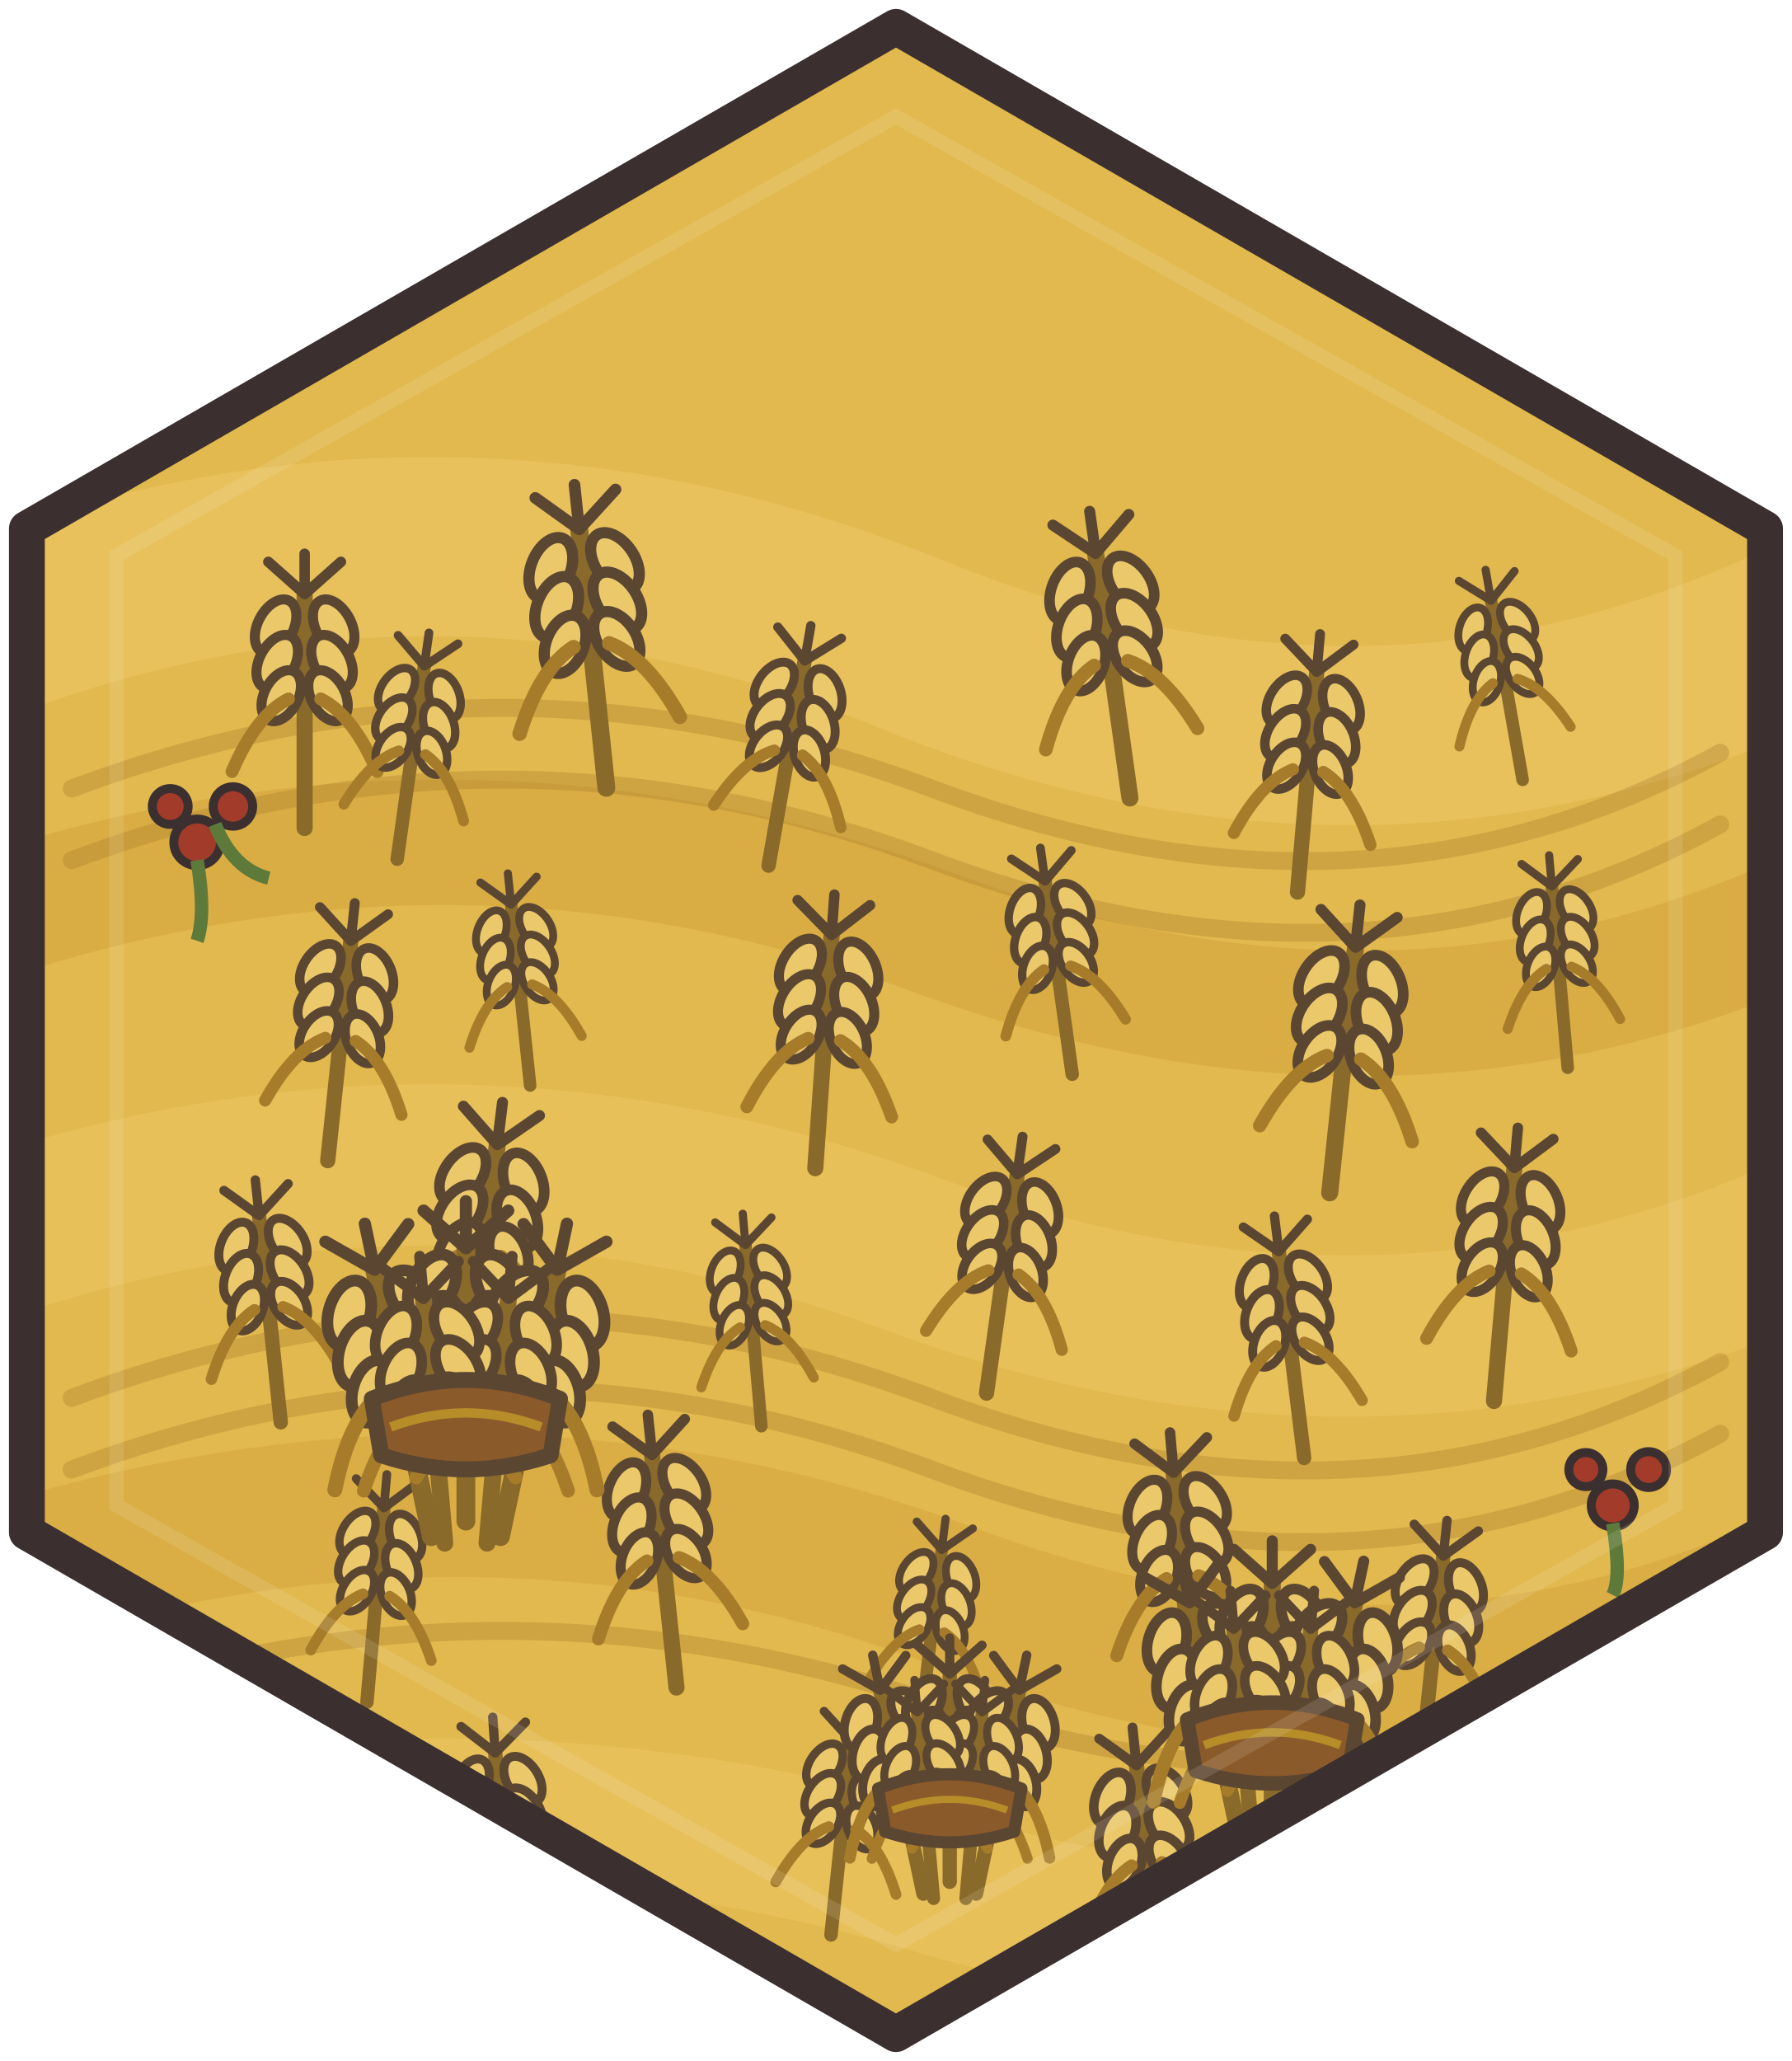
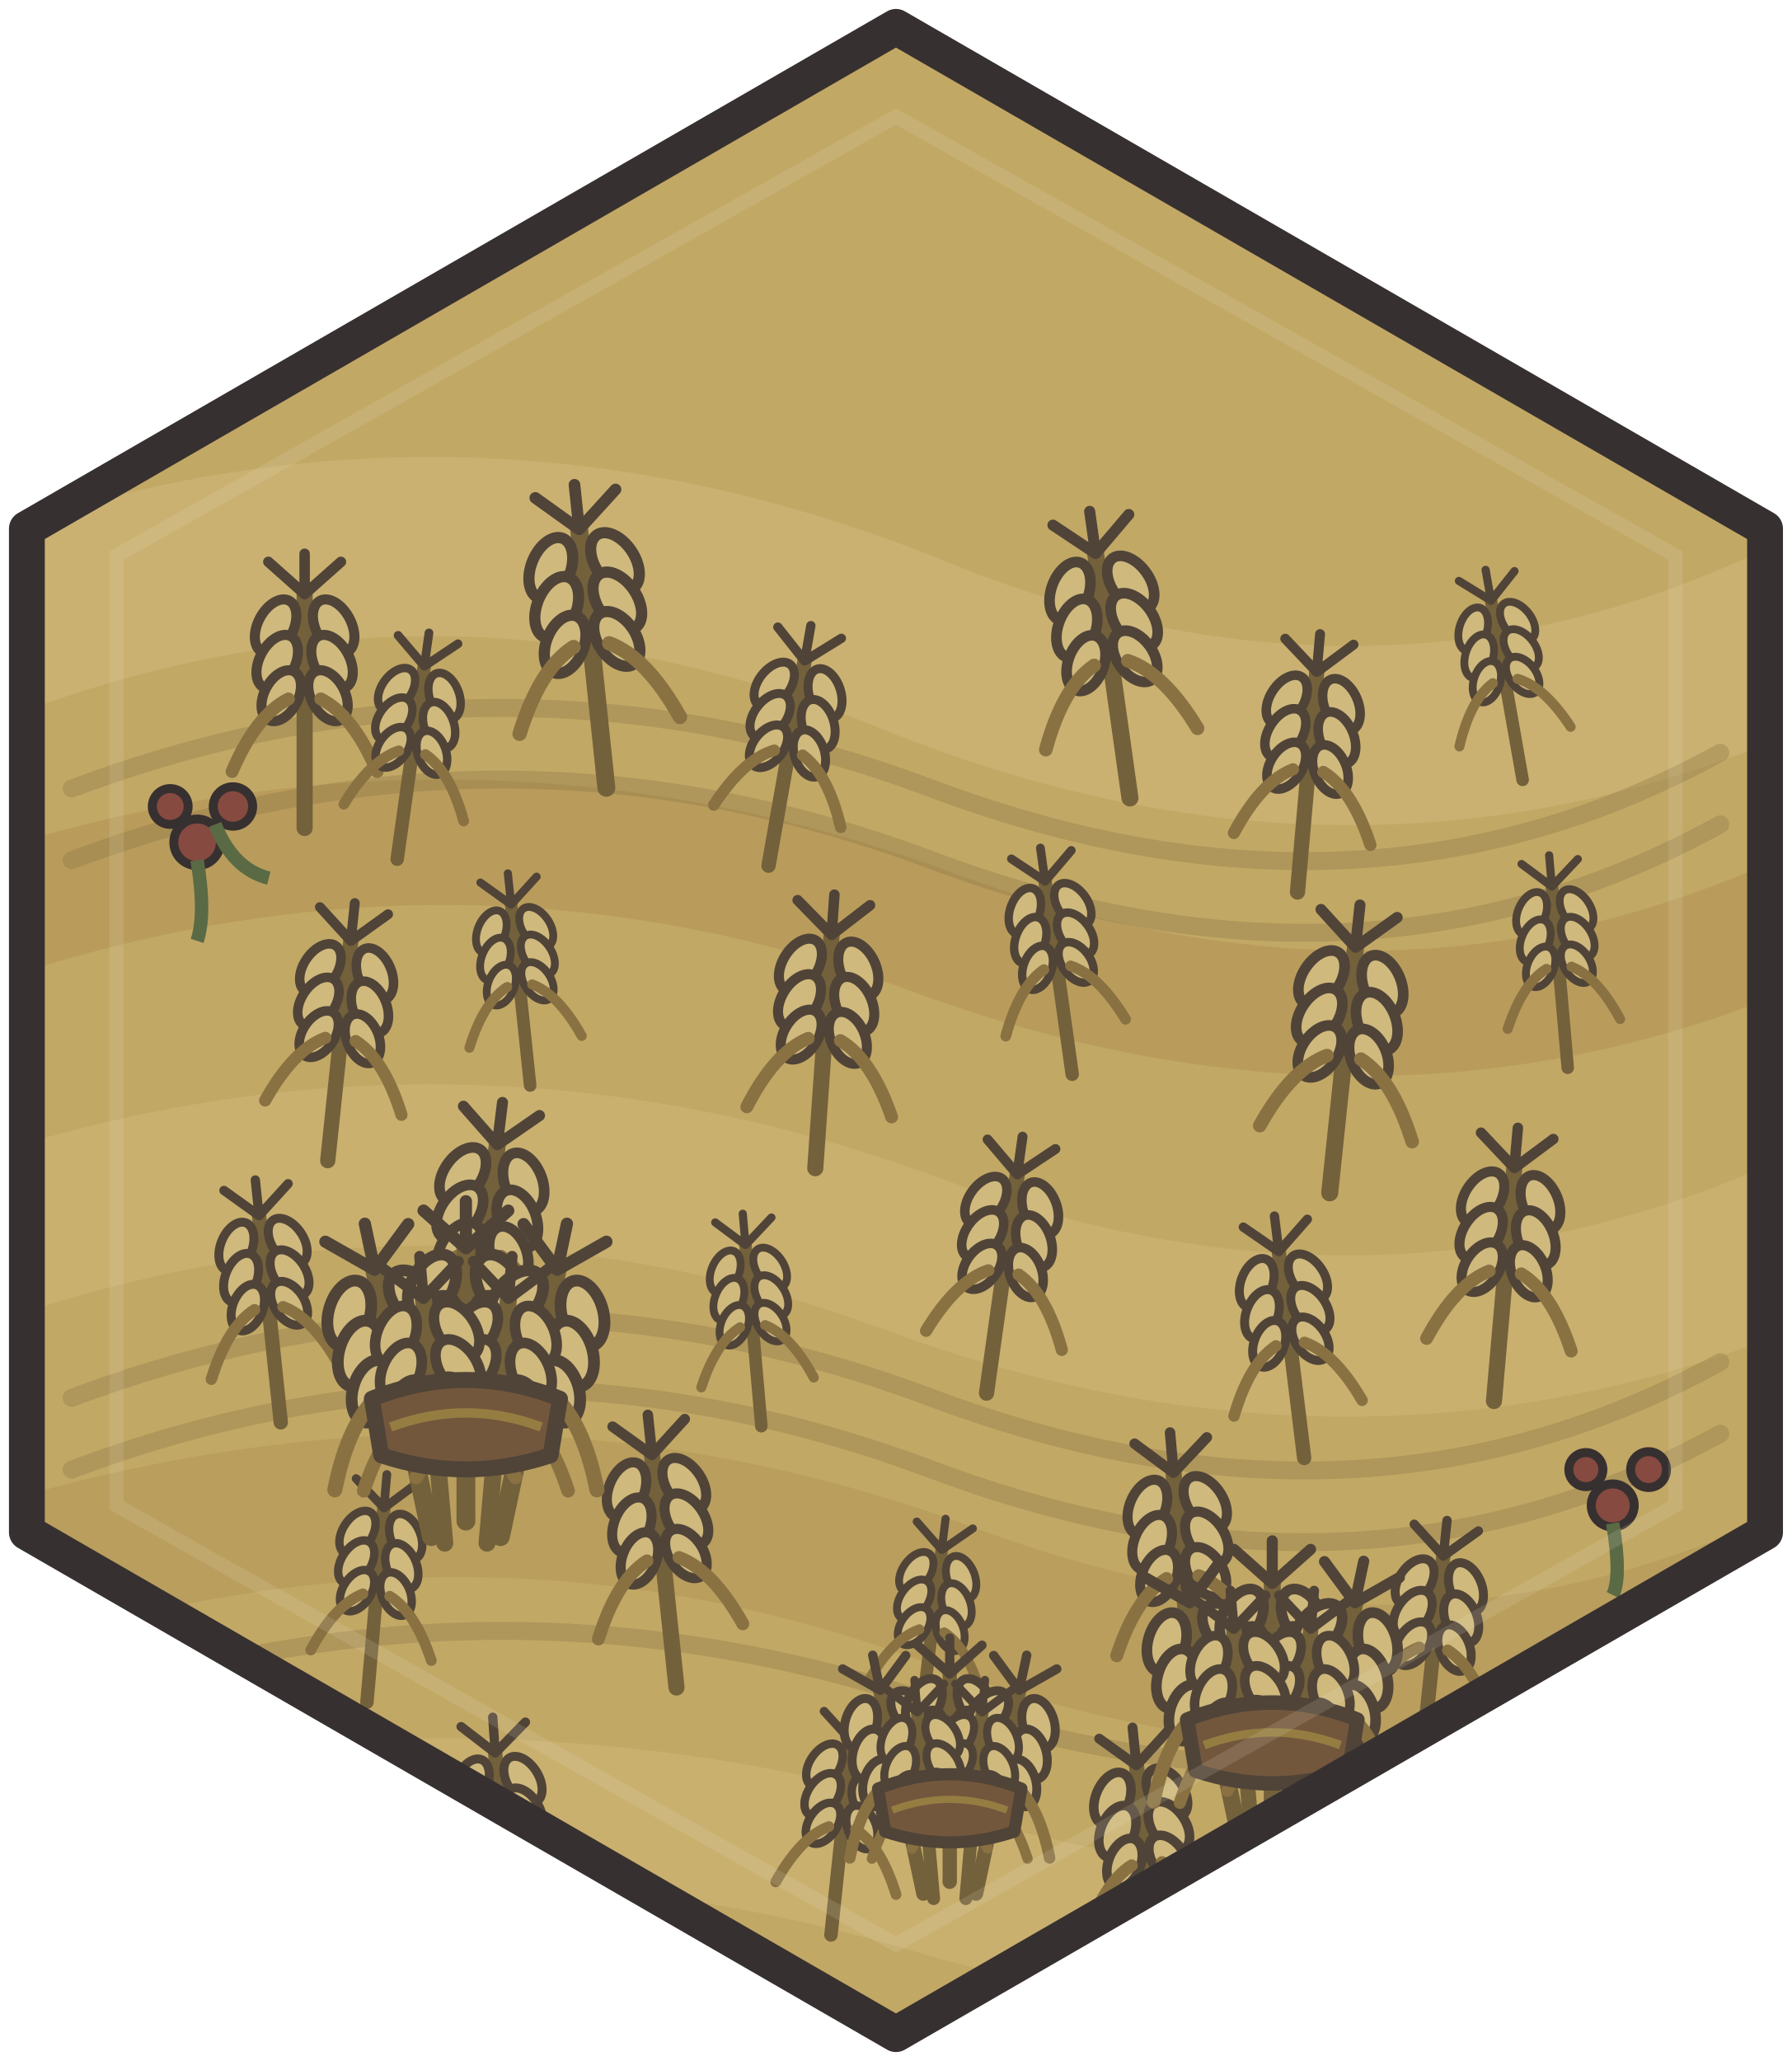
<svg xmlns="http://www.w3.org/2000/svg" viewBox="0 0 200 230">
  <defs>
    <clipPath id="hex">
      <path d="M100 3 L197 59 L197 171 L100 227 L3 171 L3 59 Z" />
    </clipPath>
    <g id="wheat">
-       <path d="M0 16 L0 -13" stroke="#8A6A2A" stroke-width="2" stroke-linecap="round" />
-       <g fill="#EBC96B" stroke="#5B4632" stroke-width="1.25">
+       <path d="M0 16 L0 -13" stroke="#73613B" stroke-width="2" stroke-linecap="round" />
+       <g fill="#CFB97D" stroke="#504438" stroke-width="1.25">
        <ellipse cx="-3.6" cy="-9" rx="2.2" ry="3.6" transform="rotate(28 -3.6 -9)" />
        <ellipse cx="3.6" cy="-9" rx="2.2" ry="3.6" transform="rotate(-28 3.6 -9)" />
        <ellipse cx="-3.4" cy="-4.6" rx="2.2" ry="3.6" transform="rotate(28 -3.4 -4.6)" />
        <ellipse cx="3.4" cy="-4.6" rx="2.2" ry="3.6" transform="rotate(-28 3.4 -4.6)" />
        <ellipse cx="-2.9" cy="-0.4" rx="2.1" ry="3.4" transform="rotate(28 -2.9 -0.4)" />
        <ellipse cx="2.9" cy="-0.4" rx="2.1" ry="3.4" transform="rotate(-28 2.9 -0.4)" />
      </g>
-       <path d="M0 -13 l-4.5 -4 M0 -13 l4.5 -4 M0 -13 v-5" stroke="#5B4632" stroke-width="1.3" fill="none" stroke-linecap="round" />
-       <path d="M-9 9 q3 -7 7 -9 M9 9 q-3 -7 -7 -9" stroke="#A67C2B" stroke-width="1.6" fill="none" stroke-linecap="round" />
+       <path d="M0 -13 l-4.5 -4 M0 -13 l4.5 -4 M0 -13 v-5" stroke="#504438" stroke-width="1.3" fill="none" stroke-linecap="round" />
+       <path d="M-9 9 q3 -7 7 -9 M9 9 q-3 -7 -7 -9" stroke="#897142" stroke-width="1.6" fill="none" stroke-linecap="round" />
    </g>
    <g id="sheaf">
      <use href="#wheat" transform="translate(-7 1) rotate(-12)" />
      <use href="#wheat" transform="translate(0 -1)" />
      <use href="#wheat" transform="translate(7 1) rotate(12)" />
      <use href="#wheat" transform="translate(3.5 3) rotate(5) scale(.9)" />
      <use href="#wheat" transform="translate(-3.5 3) rotate(-5) scale(.9)" />
-       <path d="M-10 2 q10 -4 20 0 l-1 6 q-9 3 -18 0 Z" fill="#8A5A2B" stroke="#5B4632" stroke-width="1.7" stroke-linejoin="round" />
-       <path d="M-8 5 q8 -3 16 0" stroke="#C9A227" stroke-width="1" fill="none" opacity=".7" />
+       <path d="M-10 2 q10 -4 20 0 l-1 6 q-9 3 -18 0 Z" fill="#73573C" stroke="#504438" stroke-width="1.7" stroke-linejoin="round" />
+       <path d="M-8 5 q8 -3 16 0" stroke="#A48D45" stroke-width="1" fill="none" opacity=".7" />
    </g>
  </defs>
  <g clip-path="url(#hex)">
-     <rect width="200" height="230" fill="#E2B94E" />
+     <rect width="200" height="230" fill="#C2A865" />
    <g fill="none" stroke-linecap="round">
-       <path d="M-6 72 Q48 50 102 72 T206 68" stroke="#EDC766" stroke-width="20" opacity=".6" />
-       <path d="M-6 104 Q50 84 104 104 T206 100" stroke="#CE9E36" stroke-width="14" opacity=".45" />
-       <path d="M-6 140 Q48 120 102 140 T206 136" stroke="#EDC766" stroke-width="18" opacity=".5" />
-       <path d="M-6 178 Q52 158 106 178 T206 174" stroke="#CE9E36" stroke-width="16" opacity=".4" />
-       <path d="M-6 210 Q50 194 104 210 T206 206" stroke="#EDC766" stroke-width="16" opacity=".5" />
+       <path d="M-6 72 Q48 50 102 72 T206 68" stroke="#CFB77A" stroke-width="20" opacity=".6" />
+       <path d="M-6 104 Q50 84 104 104 T206 100" stroke="#AC8F50" stroke-width="14" opacity=".45" />
+       <path d="M-6 140 Q48 120 102 140 T206 136" stroke="#CFB77A" stroke-width="18" opacity=".5" />
+       <path d="M-6 178 Q52 158 106 178 T206 174" stroke="#AC8F50" stroke-width="16" opacity=".4" />
+       <path d="M-6 210 Q50 194 104 210 T206 206" stroke="#CFB77A" stroke-width="16" opacity=".5" />
    </g>
-     <g fill="none" stroke="#A67C2B" stroke-width="2" opacity=".34" stroke-linecap="round">
+     <g fill="none" stroke="#897142" stroke-width="2" opacity=".34" stroke-linecap="round">
      <path d="M8 88 Q56 70 104 88 T192 84" />
      <path d="M8 96 Q56 78 104 96 T192 92" />
      <path d="M8 156 Q56 138 104 156 T192 152" />
      <path d="M8 164 Q56 146 104 164 T192 160" />
      <path d="M8 190 Q56 174 104 190 T192 186" />
    </g>
    <use href="#wheat" transform="translate(34 78) scale(.9)" />
    <use href="#wheat" transform="translate(46 84) scale(.75) rotate(8)" />
    <use href="#wheat" transform="translate(66 72) scale(1) rotate(-6)" />
    <use href="#wheat" transform="translate(88 84) scale(.8) rotate(10)" />
    <use href="#wheat" transform="translate(124 74) scale(.95) rotate(-8)" />
    <use href="#wheat" transform="translate(146 86) scale(.85) rotate(5)" />
    <use href="#wheat" transform="translate(168 76) scale(.7) rotate(-10)" />
    <use href="#wheat" transform="translate(38 116) scale(.85) rotate(6)" />
    <use href="#wheat" transform="translate(58 110) scale(.7) rotate(-6)" />
    <use href="#wheat" transform="translate(92 116) scale(.9) rotate(4)" />
    <use href="#wheat" transform="translate(118 108) scale(.75) rotate(-8)" />
    <use href="#wheat" transform="translate(150 118) scale(.95) rotate(6)" />
    <use href="#wheat" transform="translate(174 108) scale(.7) rotate(-5)" />
    <use href="#wheat" transform="translate(30 146) scale(.8) rotate(-6)" />
    <use href="#wheat" transform="translate(54 140) scale(.95) rotate(7)" />
    <use href="#wheat" transform="translate(84 148) scale(.7) rotate(-5)" />
    <use href="#wheat" transform="translate(112 142) scale(.85) rotate(8)" />
    <use href="#wheat" transform="translate(144 150) scale(.8) rotate(-7)" />
    <use href="#wheat" transform="translate(168 142) scale(.9) rotate(5)" />
    <use href="#wheat" transform="translate(42 178) scale(.75) rotate(5)" />
    <use href="#wheat" transform="translate(74 174) scale(.9) rotate(-6)" />
    <use href="#wheat" transform="translate(104 182) scale(.7) rotate(7)" />
    <use href="#wheat" transform="translate(132 176) scale(.9) rotate(-5)" />
    <use href="#wheat" transform="translate(160 184) scale(.8) rotate(6)" />
    <use href="#wheat" transform="translate(56 206) scale(.8) rotate(-4)" />
    <use href="#wheat" transform="translate(94 204) scale(.75) rotate(6)" />
    <use href="#wheat" transform="translate(128 208) scale(.85) rotate(-6)" />
    <use href="#wheat" transform="translate(154 210) scale(.7) rotate(4)" />
    <use href="#sheaf" transform="translate(52 154) scale(1.05)" />
    <use href="#sheaf" transform="translate(142 190) scale(.95)" />
    <use href="#sheaf" transform="translate(106 198) scale(.8)" />
-     <g fill="#A23B2A" stroke="#3B2F2F" stroke-width="1">
+     <g fill="#864A40" stroke="#373030" stroke-width="1">
      <circle cx="22" cy="94" r="2.6" />
      <circle cx="26" cy="90" r="2.2" />
      <circle cx="19" cy="90" r="2" />
    </g>
-     <path d="M22 96 q1 6 0 9 M24 92 q2 5 6 6" stroke="#5E7A3A" stroke-width="1.5" fill="none" />
-     <g fill="#A23B2A" stroke="#3B2F2F" stroke-width="1">
+     <path d="M22 96 q1 6 0 9 M24 92 q2 5 6 6" stroke="#5A6A45" stroke-width="1.5" fill="none" />
+     <g fill="#864A40" stroke="#373030" stroke-width="1">
      <circle cx="180" cy="168" r="2.4" />
      <circle cx="184" cy="164" r="2" />
      <circle cx="177" cy="164" r="1.9" />
    </g>
-     <path d="M180 170 q1 6 0 8" stroke="#5E7A3A" stroke-width="1.5" fill="none" />
-     <path d="M100 13 L187 62 L187 168 L100 217 L13 168 L13 62 Z" fill="none" stroke="#F3E9D2" stroke-width="1.6" opacity=".14" />
+     <path d="M180 170 q1 6 0 8" stroke="#5A6A45" stroke-width="1.5" fill="none" />
+     <path d="M100 13 L187 62 L187 168 L100 217 L13 168 L13 62 Z" fill="none" stroke="#E8E1CF" stroke-width="1.6" opacity=".14" />
  </g>
-   <path d="M100 3 L197 59 L197 171 L100 227 L3 171 L3 59 Z" fill="none" stroke="#3B2F2F" stroke-width="4" stroke-linejoin="round" />
+   <path d="M100 3 L197 59 L197 171 L100 227 L3 171 L3 59 Z" fill="none" stroke="#373030" stroke-width="4" stroke-linejoin="round" />
</svg>
